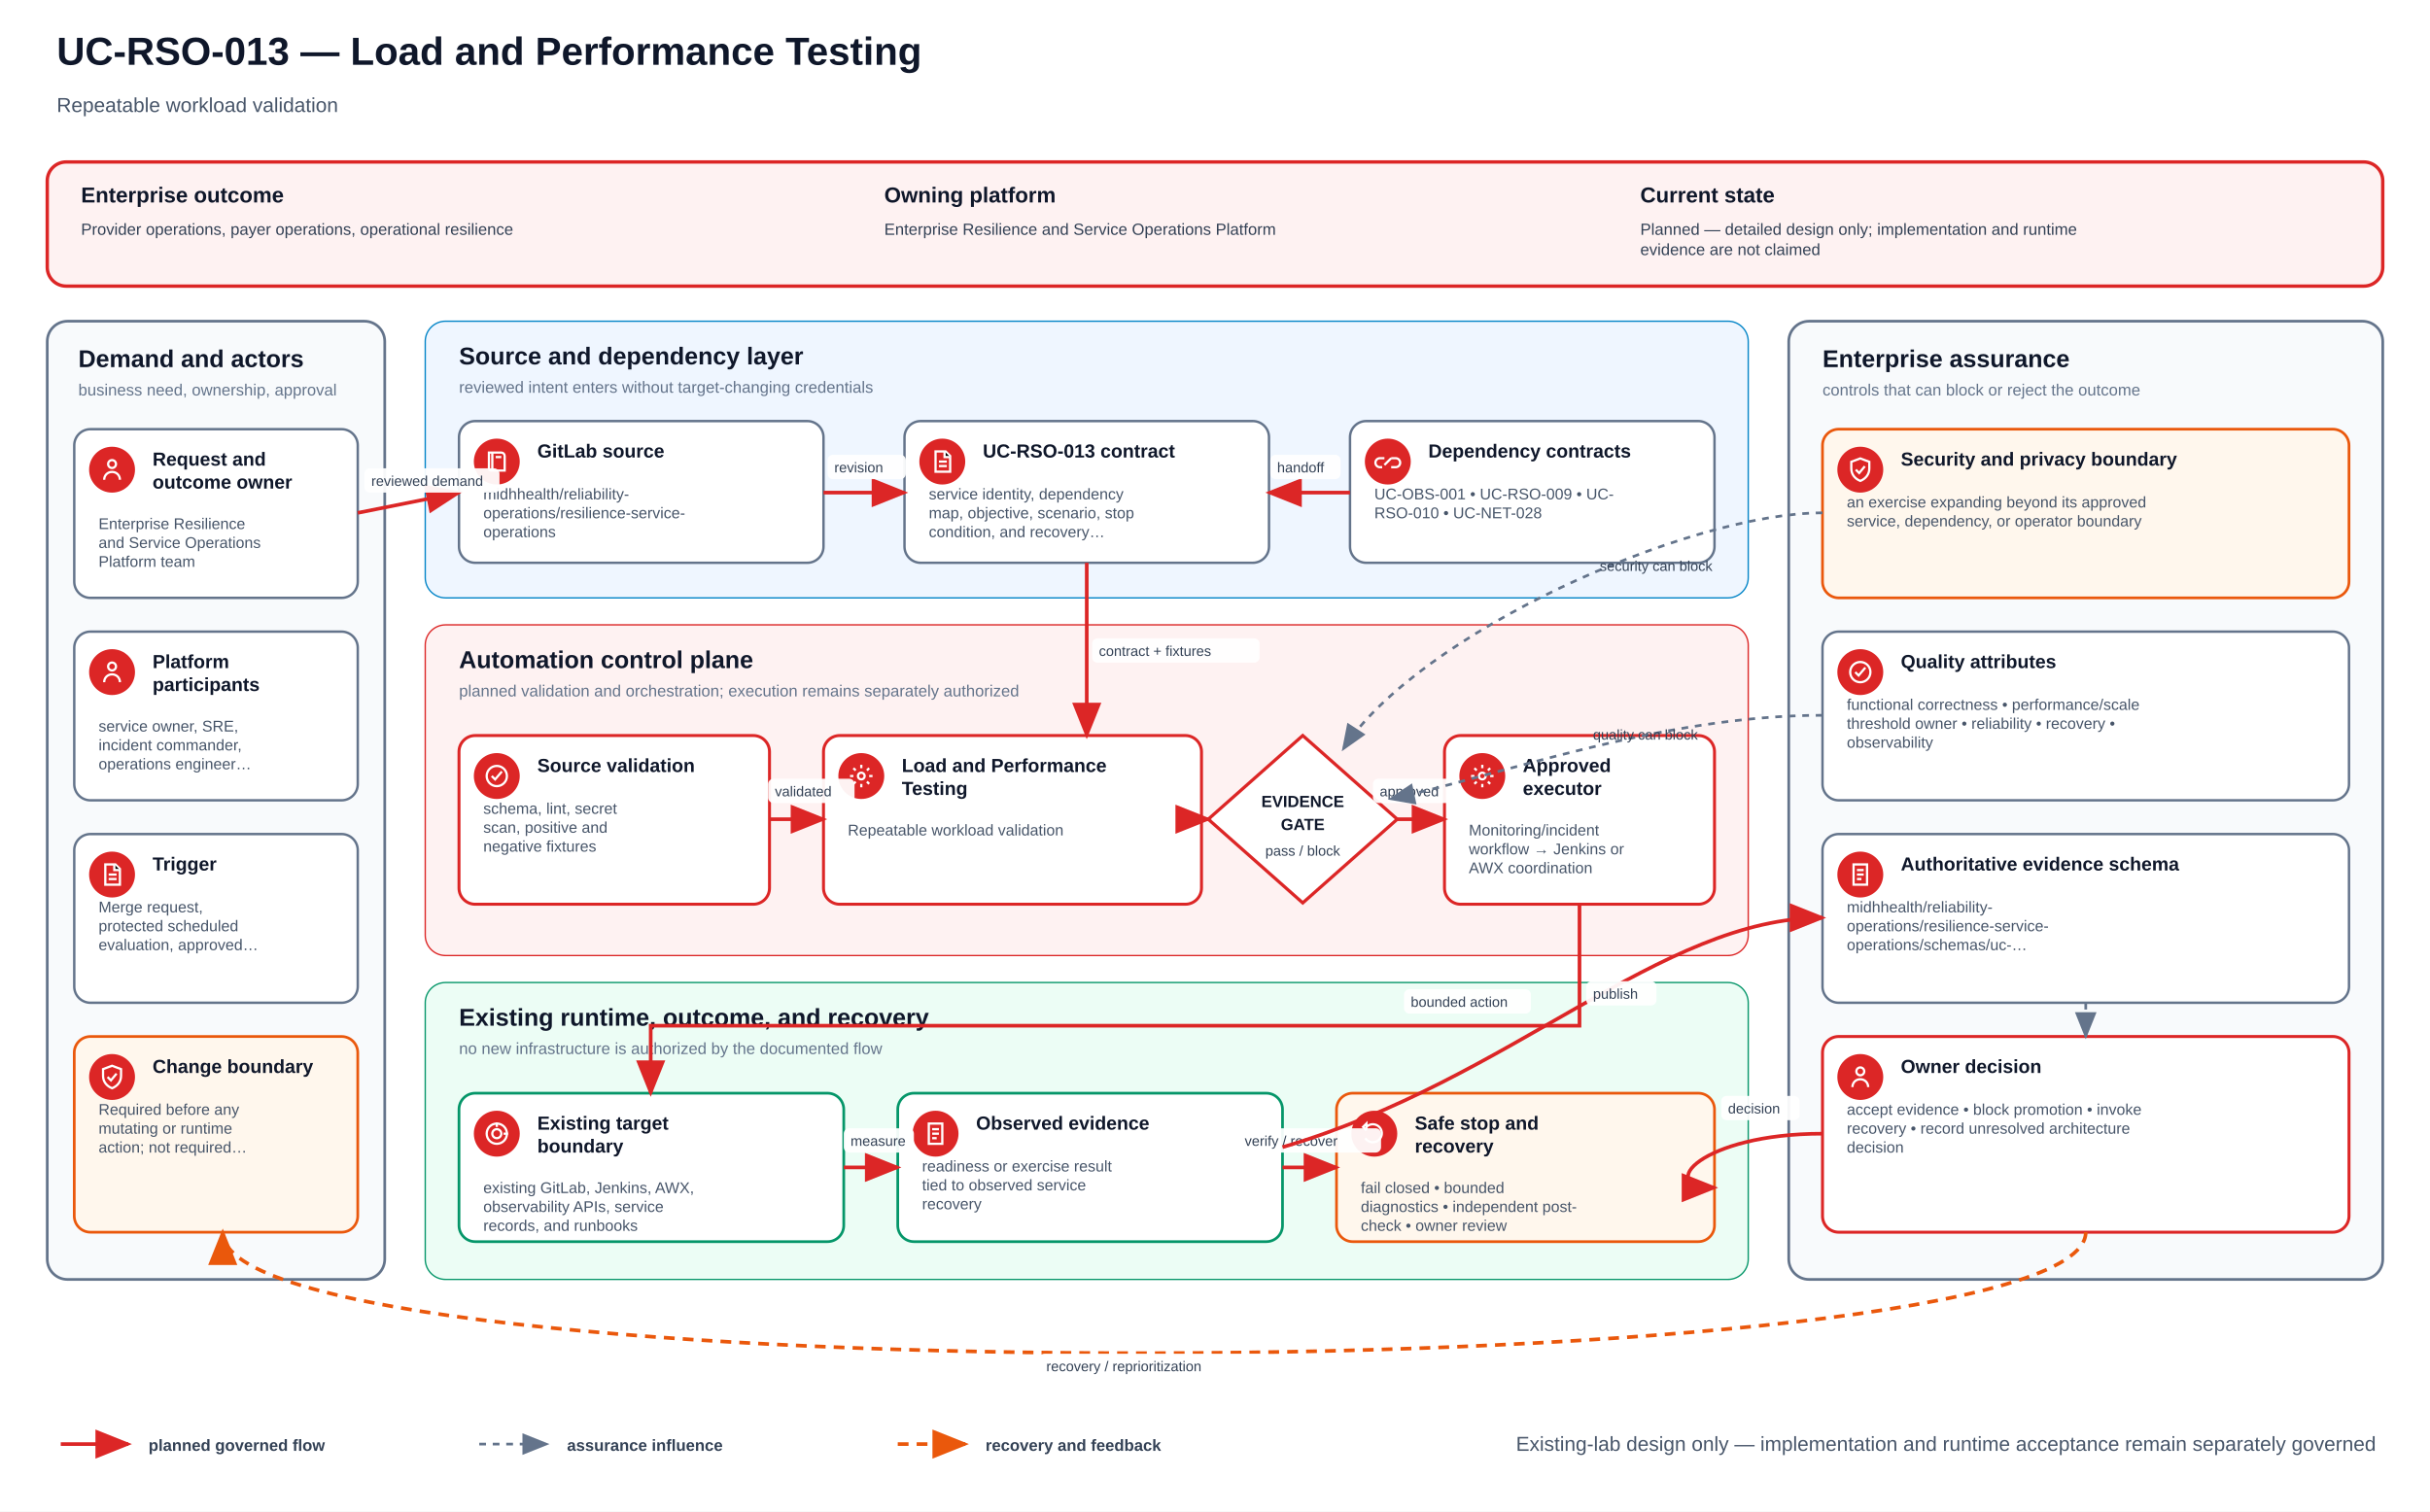
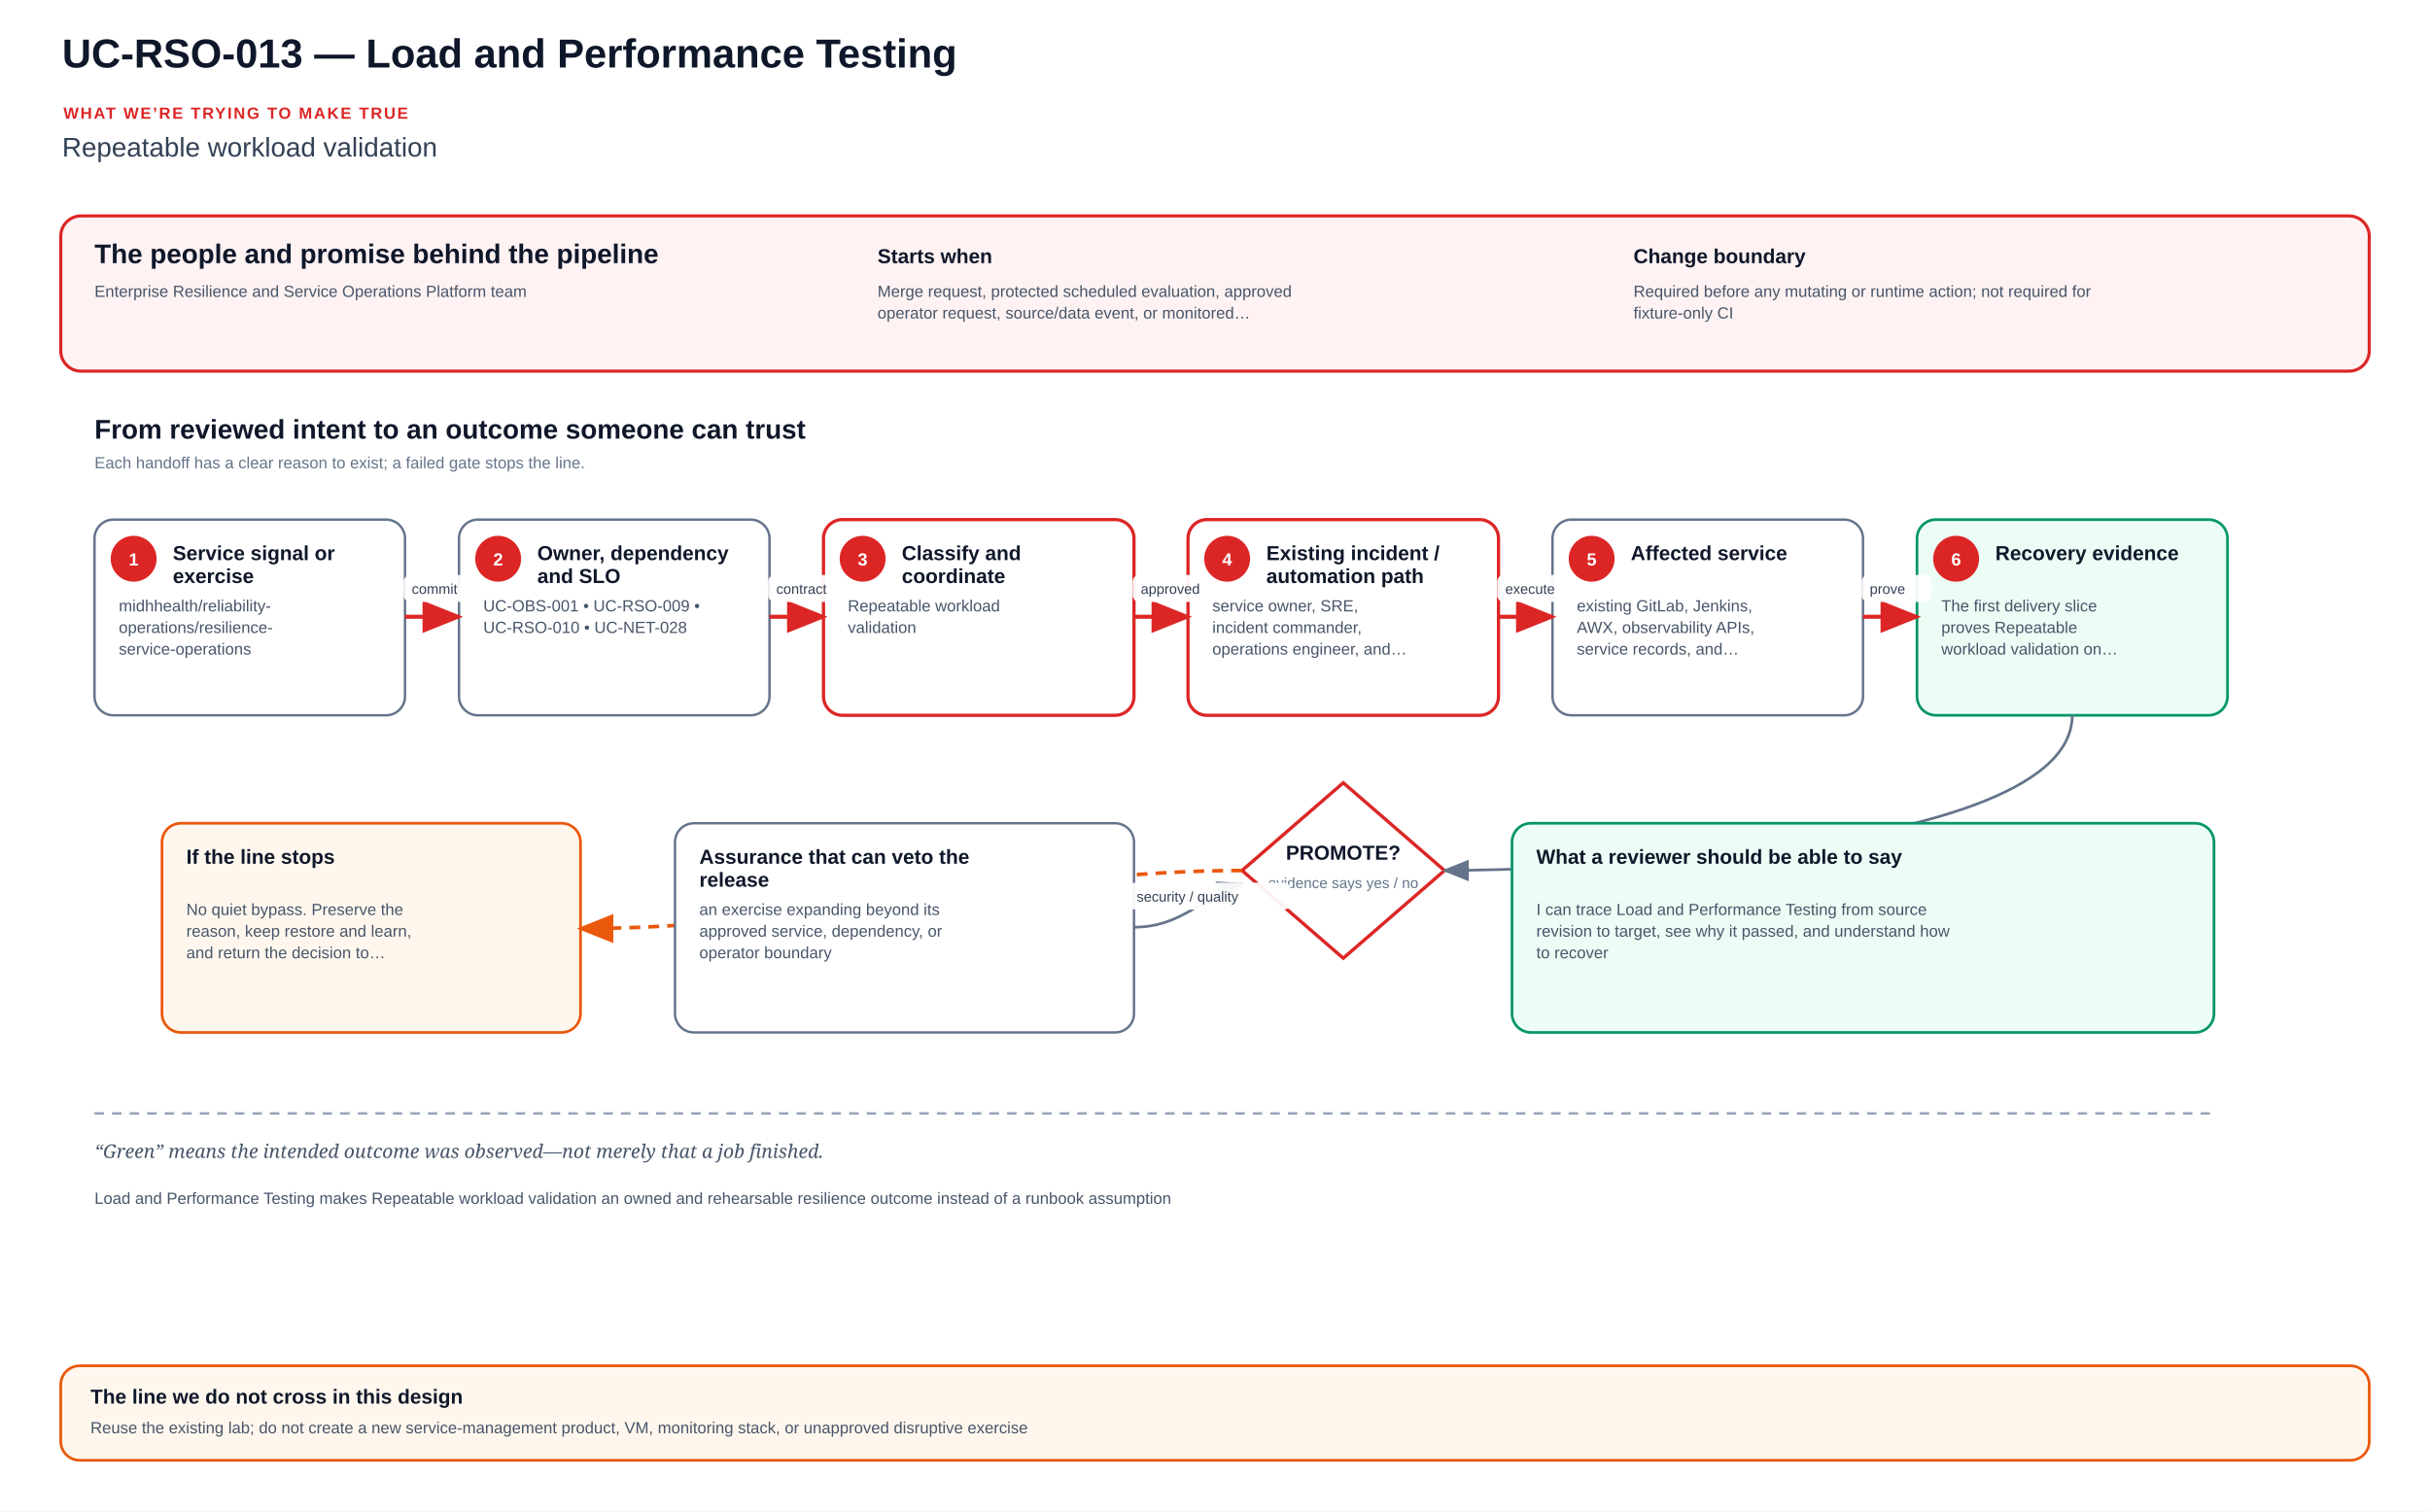
- <svg xmlns="http://www.w3.org/2000/svg" width="1800" height="1120" viewBox="0 0 1800 1120" role="img" aria-labelledby="title desc">
+ <svg xmlns="http://www.w3.org/2000/svg" width="1800" height="1120" viewBox="0 0 1800 1120" role="img" aria-labelledby="title desc" data-use-case="UC-RSO-013" data-archetype="delivery-pipeline">
  <defs>
    <style>
- .bg{fill:#fff}.context{fill:#fef2f2;stroke:#dc2626;stroke-width:2.5}.rail{fill:#f8fafc;stroke:#64748b;stroke-width:2}.layer{fill:#fff;stroke:#94a3b8;stroke-width:2}.sourceLayer{fill:#eff6ff;stroke:#0284c7}.controlLayer{fill:#fef2f2;stroke:#dc2626}.runtimeLayer{fill:#ecfdf5;stroke:#059669}.node{fill:#fff;stroke:#64748b;stroke-width:1.8}.controlNode{fill:#fff;stroke:#dc2626;stroke-width:2.2}.runtimeNode{fill:#fff;stroke:#059669;stroke-width:2}.riskNode{fill:#fff7ed;stroke:#ea580c;stroke-width:2}.iconBadge{fill:#dc2626}.mainTitle{font:700 29px Arial,sans-serif;fill:#0f172a}.subtitle{font:15px Arial,sans-serif;fill:#475569}.sectionTitle{font:700 18px Arial,sans-serif;fill:#0f172a}.sectionSub{font:12px Arial,sans-serif;fill:#64748b}.nodeTitle{font:700 14px Arial,sans-serif;fill:#0f172a}.nodeSub{font:11.5px Arial,sans-serif;fill:#475569}.contextTitle{font:700 16px Arial,sans-serif;fill:#0f172a}.contextText{font:12px Arial,sans-serif;fill:#334155}.edge{stroke:#dc2626;stroke-width:2.7;fill:none;marker-end:url(#arrow)}.dashed{stroke:#ea580c;stroke-dasharray:8 6;marker-end:url(#orangeArrow)}.assuranceEdge{stroke:#64748b;stroke-width:2;stroke-dasharray:5 5;fill:none;marker-end:url(#grayArrow)}.labelBg{fill:#fff;opacity:.94}.edgeLabel{font:10.5px Arial,sans-serif;fill:#334155}.decision{fill:#fff;stroke:#dc2626;stroke-width:2.4}.decisionText{font:700 12px Arial,sans-serif;fill:#0f172a}.legend{font:700 12px Arial,sans-serif;fill:#334155}
+ .bg{fill:#fff}.panel{fill:#f8fafc;stroke:#cbd5e1;stroke-width:2}.accentPanel{fill:#fef2f2;stroke:#dc2626;stroke-width:2.3}.card{fill:#fff;stroke:#64748b;stroke-width:1.8}.accentCard{fill:#fff;stroke:#dc2626;stroke-width:2.4}.goodCard{fill:#ecfdf5;stroke:#059669;stroke-width:2}.warnCard{fill:#fff7ed;stroke:#ea580c;stroke-width:2}.darkCard{fill:#0f172a;stroke:#0f172a;stroke-width:2}.mainTitle{font:700 30px Arial,sans-serif;fill:#0f172a}.kicker{font:700 12px Arial,sans-serif;fill:#dc2626;letter-spacing:1.2px}.quote{font:20px Arial,sans-serif;fill:#334155}.section{font:700 20px Arial,sans-serif;fill:#0f172a}.sectionSub{font:12px Arial,sans-serif;fill:#64748b}.cardTitle{font:700 15px Arial,sans-serif;fill:#0f172a}.body{font:12px Arial,sans-serif;fill:#475569}.inverseTitle{font:700 15px Arial,sans-serif;fill:#fff}.inverseBody{font:12px Arial,sans-serif;fill:#e2e8f0}.badge{fill:#dc2626}.badgeText{font:700 13px Arial,sans-serif;fill:#fff}.arrow{stroke:#dc2626;stroke-width:3;fill:none;marker-end:url(#arrow)}.thinArrow{stroke:#64748b;stroke-width:2;fill:none;marker-end:url(#grayArrow)}.feedback{stroke:#ea580c;stroke-width:2.7;stroke-dasharray:8 6;fill:none;marker-end:url(#orangeArrow)}.label{fill:#fff;opacity:.94}.edgeText{font:10.5px Arial,sans-serif;fill:#334155}.lane{fill:none;stroke:#94a3b8;stroke-width:1.8;stroke-dasharray:7 6}.decision{fill:#fff;stroke:#dc2626;stroke-width:2.5}.small{font:11px Arial,sans-serif;fill:#64748b}.note{font:italic 14px Georgia,serif;fill:#475569}.hub{fill:#dc2626;stroke:#dc2626;stroke-width:2}.hubTitle{font:700 18px Arial,sans-serif;fill:#fff}.hubBody{font:12px Arial,sans-serif;fill:#fff}.zone{fill:#fef2f2;stroke:#dc2626;stroke-width:2}.nodeCircle{fill:#fff;stroke:#dc2626;stroke-width:2.3}.nodeTitle{font:700 13px Arial,sans-serif;fill:#0f172a}.nodeBody{font:11px Arial,sans-serif;fill:#475569}
</style>
    <marker id="arrow" markerWidth="11" markerHeight="11" refX="9" refY="4" orient="auto">
-       <path d="M0,0 L0,8 L10,4 z" fill="#dc2626" />
+       <path d="M0 0L0 8L10 4z" fill="#dc2626" />
+     </marker>
+     <marker id="grayArrow" markerWidth="11" markerHeight="11" refX="9" refY="4" orient="auto">
+       <path d="M0 0L0 8L10 4z" fill="#64748b" />
    </marker>
    <marker id="orangeArrow" markerWidth="11" markerHeight="11" refX="9" refY="4" orient="auto">
-       <path d="M0,0 L0,8 L10,4 z" fill="#ea580c" />
+       <path d="M0 0L0 8L10 4z" fill="#ea580c" />
    </marker>
-     <marker id="grayArrow" markerWidth="11" markerHeight="11" refX="9" refY="4" orient="auto">
-       <path d="M0,0 L0,8 L10,4 z" fill="#64748b" />
-     </marker>
-     <symbol id="icon-person" viewBox="0 0 24 24">
-       <circle cx="12" cy="7" r="3.5" fill="none" stroke="#fff" stroke-width="2" />
-       <path d="M5 21c0-4 3-7 7-7s7 3 7 7" fill="none" stroke="#fff" stroke-width="2" />
-     </symbol>
-     <symbol id="icon-repo" viewBox="0 0 24 24">
-       <path d="M5 4h11a3 3 0 013 3v13H7a2 2 0 01-2-2V4z" fill="none" stroke="#fff" stroke-width="2" />
-       <path d="M8 4v16M11 8h5" stroke="#fff" stroke-width="2" />
-     </symbol>
-     <symbol id="icon-contract" viewBox="0 0 24 24">
-       <path d="M6 3h9l4 4v14H6z" fill="none" stroke="#fff" stroke-width="2" />
-       <path d="M14 3v5h5M9 12h7M9 16h7" stroke="#fff" stroke-width="2" />
-     </symbol>
-     <symbol id="icon-link" viewBox="0 0 24 24">
-       <path d="M9 15l6-6M7 17H5a4 4 0 010-8h4M15 9h4a4 4 0 010 8h-4" fill="none" stroke="#fff" stroke-width="2" />
-     </symbol>
-     <symbol id="icon-check" viewBox="0 0 24 24">
-       <circle cx="12" cy="12" r="9" fill="none" stroke="#fff" stroke-width="2" />
-       <path d="M7.5 12l3 3 6-7" fill="none" stroke="#fff" stroke-width="2" />
-     </symbol>
-     <symbol id="icon-gear" viewBox="0 0 24 24">
-       <circle cx="12" cy="12" r="3" fill="none" stroke="#fff" stroke-width="2" />
-       <path d="M12 2v3M12 19v3M2 12h3M19 12h3M5 5l2 2M17 17l2 2M19 5l-2 2M7 17l-2 2" stroke="#fff" stroke-width="2" />
-     </symbol>
-     <symbol id="icon-target" viewBox="0 0 24 24">
-       <circle cx="12" cy="12" r="9" fill="none" stroke="#fff" stroke-width="2" />
-       <circle cx="12" cy="12" r="4" fill="none" stroke="#fff" stroke-width="2" />
-       <path d="M12 2v4M22 12h-4" stroke="#fff" stroke-width="2" />
-     </symbol>
-     <symbol id="icon-evidence" viewBox="0 0 24 24">
-       <path d="M6 3h12v18H6z" fill="none" stroke="#fff" stroke-width="2" />
-       <path d="M9 8h6M9 12h6M9 16h4" stroke="#fff" stroke-width="2" />
-     </symbol>
-     <symbol id="icon-shield" viewBox="0 0 24 24">
-       <path d="M12 2l8 3v6c0 5-3 9-8 11-5-2-8-6-8-11V5z" fill="none" stroke="#fff" stroke-width="2" />
-       <path d="M8 12l3 3 5-6" fill="none" stroke="#fff" stroke-width="2" />
-     </symbol>
-     <symbol id="icon-recovery" viewBox="0 0 24 24">
-       <path d="M5 8V3l-3 3 3 3M5 6a8 8 0 11-1 10" fill="none" stroke="#fff" stroke-width="2" />
-     </symbol>
  </defs>
  <rect class="bg" width="1800" height="1120" />
-   <text class="mainTitle" x="42" y="48">
-     <tspan x="42" dy="0">UC-RSO-013 — Load and Performance Testing</tspan>
+   <text class="mainTitle" x="46" y="50">
+     <tspan x="46" dy="0">UC-RSO-013 — Load and Performance Testing</tspan>
  </text>
-   <text class="subtitle" x="42" y="83" text-anchor="start">
-     <tspan x="42" dy="0">Repeatable workload validation</tspan>
+   <text class="kicker" x="47" y="88">WHAT WE’RE TRYING TO MAKE TRUE</text>
+   <text class="quote" x="46" y="116" text-anchor="start">
+     <tspan x="46" dy="0">Repeatable workload validation</tspan>
  </text>
-   <rect class="context" x="35" y="120" width="1730" height="92" rx="14" />
-   <text class="contextTitle" x="60" y="150">Enterprise outcome</text>
-   <text class="contextText" x="60" y="174" text-anchor="start">
-     <tspan x="60" dy="0">Provider operations, payer operations, operational resilience</tspan>
+   <rect class="accentPanel" x="45" y="160" width="1710" height="115" rx="15" />
+   <text class="section" x="70" y="195">The people and promise behind the pipeline</text>
+   <text class="body" x="70" y="220" text-anchor="start">
+     <tspan x="70" dy="0">Enterprise Resilience and Service Operations Platform team</tspan>
  </text>
-   <text class="contextTitle" x="655" y="150">Owning platform</text>
-   <text class="contextText" x="655" y="174" text-anchor="start">
-     <tspan x="655" dy="0">Enterprise Resilience and Service Operations Platform</tspan>
+   <text class="cardTitle" x="650" y="195" text-anchor="start">
+     <tspan x="650" dy="0">Starts when</tspan>
  </text>
-   <text class="contextTitle" x="1215" y="150">Current state</text>
-   <text class="contextText" x="1215" y="174" text-anchor="start">
-     <tspan x="1215" dy="0">Planned — detailed design only; implementation and runtime</tspan>
-     <tspan x="1215" dy="15">evidence are not claimed</tspan>
+   <text class="body" x="650" y="220" text-anchor="start">
+     <tspan x="650" dy="0">Merge request, protected scheduled evaluation, approved</tspan>
+     <tspan x="650" dy="16">operator request, source/data event, or monitored…</tspan>
  </text>
-   <rect class="rail" x="35" y="238" width="250" height="710" rx="15" />
-   <text class="sectionTitle" x="58" y="272">Demand and actors</text>
-   <text class="sectionSub" x="58" y="293">business need, ownership, approval</text>
-   <rect class="node" x="55" y="318" width="210" height="125" rx="12" />
-   <circle class="iconBadge" cx="83" cy="348" r="17" />
-   <use href="#icon-person" x="73" y="338" width="20" height="20" />
-   <text class="nodeTitle" x="113" y="345">
-     <tspan x="113" dy="0">Request and</tspan>
-     <tspan x="113" dy="17">outcome owner</tspan>
+   <text class="cardTitle" x="1210" y="195" text-anchor="start">
+     <tspan x="1210" dy="0">Change boundary</tspan>
  </text>
-   <text class="nodeSub" x="73" y="392" text-anchor="start">
-     <tspan x="73" dy="0">Enterprise Resilience</tspan>
-     <tspan x="73" dy="14">and Service Operations</tspan>
-     <tspan x="73" dy="14">Platform team</tspan>
+   <text class="body" x="1210" y="220" text-anchor="start">
+     <tspan x="1210" dy="0">Required before any mutating or runtime action; not required for</tspan>
+     <tspan x="1210" dy="16">fixture-only CI</tspan>
  </text>
-   <rect class="node" x="55" y="468" width="210" height="125" rx="12" />
-   <circle class="iconBadge" cx="83" cy="498" r="17" />
-   <use href="#icon-person" x="73" y="488" width="20" height="20" />
-   <text class="nodeTitle" x="113" y="495">
-     <tspan x="113" dy="0">Platform</tspan>
-     <tspan x="113" dy="17">participants</tspan>
+   <text class="section" x="70" y="325">From reviewed intent to an outcome someone can trust</text>
+   <text class="sectionSub" x="70" y="347">Each handoff has a clear reason to exist; a failed gate stops the line.</text>
+   <rect class="card" x="70" y="385" width="230" height="145" rx="14" />
+   <circle class="badge" cx="99" cy="414" r="17" />
+   <text class="badgeText" x="99" y="419" text-anchor="middle">1</text>
+   <text class="cardTitle" x="128" y="415" text-anchor="start">
+     <tspan x="128" dy="0">Service signal or</tspan>
+     <tspan x="128" dy="17">exercise</tspan>
  </text>
-   <text class="nodeSub" x="73" y="542" text-anchor="start">
-     <tspan x="73" dy="0">service owner, SRE,</tspan>
-     <tspan x="73" dy="14">incident commander,</tspan>
-     <tspan x="73" dy="14">operations engineer…</tspan>
+   <text class="body" x="88" y="453" text-anchor="start">
+     <tspan x="88" dy="0">midhhealth/reliability-</tspan>
+     <tspan x="88" dy="16">operations/resilience-</tspan>
+     <tspan x="88" dy="16">service-operations</tspan>
  </text>
-   <rect class="node" x="55" y="618" width="210" height="125" rx="12" />
-   <circle class="iconBadge" cx="83" cy="648" r="17" />
-   <use href="#icon-contract" x="73" y="638" width="20" height="20" />
-   <text class="nodeTitle" x="113" y="645">
-     <tspan x="113" dy="0">Trigger</tspan>
+   <rect class="card" x="340" y="385" width="230" height="145" rx="14" />
+   <circle class="badge" cx="369" cy="414" r="17" />
+   <text class="badgeText" x="369" y="419" text-anchor="middle">2</text>
+   <text class="cardTitle" x="398" y="415" text-anchor="start">
+     <tspan x="398" dy="0">Owner, dependency</tspan>
+     <tspan x="398" dy="17">and SLO</tspan>
  </text>
-   <text class="nodeSub" x="73" y="676" text-anchor="start">
-     <tspan x="73" dy="0">Merge request,</tspan>
-     <tspan x="73" dy="14">protected scheduled</tspan>
-     <tspan x="73" dy="14">evaluation, approved…</tspan>
+   <text class="body" x="358" y="453" text-anchor="start">
+     <tspan x="358" dy="0">UC-OBS-001 • UC-RSO-009 •</tspan>
+     <tspan x="358" dy="16">UC-RSO-010 • UC-NET-028</tspan>
  </text>
-   <rect class="riskNode" x="55" y="768" width="210" height="145" rx="12" />
-   <circle class="iconBadge" cx="83" cy="798" r="17" />
-   <use href="#icon-shield" x="73" y="788" width="20" height="20" />
-   <text class="nodeTitle" x="113" y="795">
-     <tspan x="113" dy="0">Change boundary</tspan>
+   <rect class="accentCard" x="610" y="385" width="230" height="145" rx="14" />
+   <circle class="badge" cx="639" cy="414" r="17" />
+   <text class="badgeText" x="639" y="419" text-anchor="middle">3</text>
+   <text class="cardTitle" x="668" y="415" text-anchor="start">
+     <tspan x="668" dy="0">Classify and</tspan>
+     <tspan x="668" dy="17">coordinate</tspan>
  </text>
-   <text class="nodeSub" x="73" y="826" text-anchor="start">
-     <tspan x="73" dy="0">Required before any</tspan>
-     <tspan x="73" dy="14">mutating or runtime</tspan>
-     <tspan x="73" dy="14">action; not required…</tspan>
+   <text class="body" x="628" y="453" text-anchor="start">
+     <tspan x="628" dy="0">Repeatable workload</tspan>
+     <tspan x="628" dy="16">validation</tspan>
  </text>
-   <rect class="sourceLayer" x="315" y="238" width="980" height="205" rx="15" />
-   <text class="sectionTitle" x="340" y="270">Source and dependency layer</text>
-   <text class="sectionSub" x="340" y="291">reviewed intent enters without target-changing credentials</text>
-   <rect class="node" x="340" y="312" width="270" height="105" rx="12" />
-   <circle class="iconBadge" cx="368" cy="342" r="17" />
-   <use href="#icon-repo" x="358" y="332" width="20" height="20" />
-   <text class="nodeTitle" x="398" y="339">
-     <tspan x="398" dy="0">GitLab source</tspan>
+   <rect class="accentCard" x="880" y="385" width="230" height="145" rx="14" />
+   <circle class="badge" cx="909" cy="414" r="17" />
+   <text class="badgeText" x="909" y="419" text-anchor="middle">4</text>
+   <text class="cardTitle" x="938" y="415" text-anchor="start">
+     <tspan x="938" dy="0">Existing incident /</tspan>
+     <tspan x="938" dy="17">automation path</tspan>
  </text>
-   <text class="nodeSub" x="358" y="370" text-anchor="start">
-     <tspan x="358" dy="0">midhhealth/reliability-</tspan>
-     <tspan x="358" dy="14">operations/resilience-service-</tspan>
-     <tspan x="358" dy="14">operations</tspan>
+   <text class="body" x="898" y="453" text-anchor="start">
+     <tspan x="898" dy="0">service owner, SRE,</tspan>
+     <tspan x="898" dy="16">incident commander,</tspan>
+     <tspan x="898" dy="16">operations engineer, and…</tspan>
  </text>
-   <rect class="node" x="670" y="312" width="270" height="105" rx="12" />
-   <circle class="iconBadge" cx="698" cy="342" r="17" />
-   <use href="#icon-contract" x="688" y="332" width="20" height="20" />
-   <text class="nodeTitle" x="728" y="339">
-     <tspan x="728" dy="0">UC-RSO-013 contract</tspan>
+   <rect class="card" x="1150" y="385" width="230" height="145" rx="14" />
+   <circle class="badge" cx="1179" cy="414" r="17" />
+   <text class="badgeText" x="1179" y="419" text-anchor="middle">5</text>
+   <text class="cardTitle" x="1208" y="415" text-anchor="start">
+     <tspan x="1208" dy="0">Affected service</tspan>
  </text>
-   <text class="nodeSub" x="688" y="370" text-anchor="start">
-     <tspan x="688" dy="0">service identity, dependency</tspan>
-     <tspan x="688" dy="14">map, objective, scenario, stop</tspan>
-     <tspan x="688" dy="14">condition, and recovery…</tspan>
+   <text class="body" x="1168" y="453" text-anchor="start">
+     <tspan x="1168" dy="0">existing GitLab, Jenkins,</tspan>
+     <tspan x="1168" dy="16">AWX, observability APIs,</tspan>
+     <tspan x="1168" dy="16">service records, and…</tspan>
  </text>
-   <rect class="node" x="1000" y="312" width="270" height="105" rx="12" />
-   <circle class="iconBadge" cx="1028" cy="342" r="17" />
-   <use href="#icon-link" x="1018" y="332" width="20" height="20" />
-   <text class="nodeTitle" x="1058" y="339">
-     <tspan x="1058" dy="0">Dependency contracts</tspan>
+   <rect class="goodCard" x="1420" y="385" width="230" height="145" rx="14" />
+   <circle class="badge" cx="1449" cy="414" r="17" />
+   <text class="badgeText" x="1449" y="419" text-anchor="middle">6</text>
+   <text class="cardTitle" x="1478" y="415" text-anchor="start">
+     <tspan x="1478" dy="0">Recovery evidence</tspan>
  </text>
-   <text class="nodeSub" x="1018" y="370" text-anchor="start">
-     <tspan x="1018" dy="0">UC-OBS-001 • UC-RSO-009 • UC-</tspan>
-     <tspan x="1018" dy="14">RSO-010 • UC-NET-028</tspan>
+   <text class="body" x="1438" y="453" text-anchor="start">
+     <tspan x="1438" dy="0">The first delivery slice</tspan>
+     <tspan x="1438" dy="16">proves Repeatable</tspan>
+     <tspan x="1438" dy="16">workload validation on…</tspan>
  </text>
-   <rect class="controlLayer" x="315" y="463" width="980" height="245" rx="15" />
-   <text class="sectionTitle" x="340" y="495">Automation control plane</text>
-   <text class="sectionSub" x="340" y="516">planned validation and orchestration; execution remains separately authorized</text>
-   <rect class="controlNode" x="340" y="545" width="230" height="125" rx="12" />
-   <circle class="iconBadge" cx="368" cy="575" r="17" />
-   <use href="#icon-check" x="358" y="565" width="20" height="20" />
-   <text class="nodeTitle" x="398" y="572">
-     <tspan x="398" dy="0">Source validation</tspan>
+   <path class="arrow" d="M300 457 L340 457" />
+   <rect class="label" x="299" y="426" width="52" height="20" rx="5" />
+   <text class="edgeText" x="305" y="440">commit</text>
+   <path class="arrow" d="M570 457 L610 457" />
+   <rect class="label" x="569" y="426" width="60" height="20" rx="5" />
+   <text class="edgeText" x="575" y="440">contract</text>
+   <path class="arrow" d="M840 457 L880 457" />
+   <rect class="label" x="839" y="426" width="60" height="20" rx="5" />
+   <text class="edgeText" x="845" y="440">approved</text>
+   <path class="arrow" d="M1110 457 L1150 457" />
+   <rect class="label" x="1109" y="426" width="54" height="20" rx="5" />
+   <text class="edgeText" x="1115" y="440">execute</text>
+   <path class="arrow" d="M1380 457 L1420 457" />
+   <rect class="label" x="1379" y="426" width="52" height="20" rx="5" />
+   <text class="edgeText" x="1385" y="440">prove</text>
+   <polygon class="decision" points="995,580 1070,645 995,710 920,645" />
+   <text class="cardTitle" x="995" y="637" text-anchor="middle">PROMOTE?</text>
+   <text class="small" x="995" y="658" text-anchor="middle">evidence says yes / no</text>
+   <path class="thinArrow" d="M1535 530 C1535 645 1070 645 1070 645" />
+   <rect class="label" x="1374" y="614" width="60" height="20" rx="5" />
+   <text class="edgeText" x="1380" y="628">evidence</text>
+   <rect class="warnCard" x="120" y="610" width="310" height="155" rx="14" />
+   <text class="cardTitle" x="138" y="640" text-anchor="start">
+     <tspan x="138" dy="0">If the line stops</tspan>
  </text>
-   <text class="nodeSub" x="358" y="603" text-anchor="start">
-     <tspan x="358" dy="0">schema, lint, secret</tspan>
-     <tspan x="358" dy="14">scan, positive and</tspan>
-     <tspan x="358" dy="14">negative fixtures</tspan>
+   <text class="body" x="138" y="678" text-anchor="start">
+     <tspan x="138" dy="0">No quiet bypass. Preserve the</tspan>
+     <tspan x="138" dy="16">reason, keep restore and learn,</tspan>
+     <tspan x="138" dy="16">and return the decision to…</tspan>
  </text>
-   <rect class="controlNode" x="610" y="545" width="280" height="125" rx="12" />
-   <circle class="iconBadge" cx="638" cy="575" r="17" />
-   <use href="#icon-gear" x="628" y="565" width="20" height="20" />
-   <text class="nodeTitle" x="668" y="572">
-     <tspan x="668" dy="0">Load and Performance</tspan>
-     <tspan x="668" dy="17">Testing</tspan>
+   <path class="feedback" d="M920 645 C760 645 600 688 430 688" />
+   <rect class="label" x="729" y="656" width="52" height="20" rx="5" />
+   <text class="edgeText" x="735" y="670">block</text>
+   <rect class="card" x="500" y="610" width="340" height="155" rx="14" />
+   <text class="cardTitle" x="518" y="640" text-anchor="start">
+     <tspan x="518" dy="0">Assurance that can veto the</tspan>
+     <tspan x="518" dy="17">release</tspan>
  </text>
-   <text class="nodeSub" x="628" y="619" text-anchor="start">
-     <tspan x="628" dy="0">Repeatable workload validation</tspan>
+   <text class="body" x="518" y="678" text-anchor="start">
+     <tspan x="518" dy="0">an exercise expanding beyond its</tspan>
+     <tspan x="518" dy="16">approved service, dependency, or</tspan>
+     <tspan x="518" dy="16">operator boundary</tspan>
  </text>
-   <polygon class="decision" points="965,545 1035,607 965,669 895,607" />
-   <text class="decisionText" x="965" y="598" text-anchor="middle">EVIDENCE</text>
-   <text class="decisionText" x="965" y="615" text-anchor="middle">GATE</text>
-   <text class="edgeLabel" x="965" y="634" text-anchor="middle">pass / block</text>
-   <rect class="controlNode" x="1070" y="545" width="200" height="125" rx="12" />
-   <circle class="iconBadge" cx="1098" cy="575" r="17" />
-   <use href="#icon-gear" x="1088" y="565" width="20" height="20" />
-   <text class="nodeTitle" x="1128" y="572">
-     <tspan x="1128" dy="0">Approved</tspan>
-     <tspan x="1128" dy="17">executor</tspan>
+   <path class="thinArrow" d="M840 687 C875 687 890 665 920 655" />
+   <rect class="label" x="836" y="654" width="120" height="20" rx="5" />
+   <text class="edgeText" x="842" y="668">security / quality</text>
+   <rect class="goodCard" x="1120" y="610" width="520" height="155" rx="14" />
+   <text class="cardTitle" x="1138" y="640" text-anchor="start">
+     <tspan x="1138" dy="0">What a reviewer should be able to say</tspan>
  </text>
-   <text class="nodeSub" x="1088" y="619" text-anchor="start">
-     <tspan x="1088" dy="0">Monitoring/incident</tspan>
-     <tspan x="1088" dy="14">workflow → Jenkins or</tspan>
-     <tspan x="1088" dy="14">AWX coordination</tspan>
+   <text class="body" x="1138" y="678" text-anchor="start">
+     <tspan x="1138" dy="0">I can trace Load and Performance Testing from source</tspan>
+     <tspan x="1138" dy="16">revision to target, see why it passed, and understand how</tspan>
+     <tspan x="1138" dy="16">to recover</tspan>
  </text>
-   <rect class="runtimeLayer" x="315" y="728" width="980" height="220" rx="15" />
-   <text class="sectionTitle" x="340" y="760">Existing runtime, outcome, and recovery</text>
-   <text class="sectionSub" x="340" y="781">no new infrastructure is authorized by the documented flow</text>
-   <rect class="runtimeNode" x="340" y="810" width="285" height="110" rx="12" />
-   <circle class="iconBadge" cx="368" cy="840" r="17" />
-   <use href="#icon-target" x="358" y="830" width="20" height="20" />
-   <text class="nodeTitle" x="398" y="837">
-     <tspan x="398" dy="0">Existing target</tspan>
-     <tspan x="398" dy="17">boundary</tspan>
+   <path class="lane" d="M70 825 H1640" />
+   <text class="note" x="70" y="858">“Green” means the intended outcome was observed—not merely that a job finished.</text>
+   <text class="body" x="70" y="892" text-anchor="start">
+     <tspan x="70" dy="0">Load and Performance Testing makes Repeatable workload validation an owned and rehearsable resilience outcome instead of a runbook assumption</tspan>
  </text>
-   <text class="nodeSub" x="358" y="884" text-anchor="start">
-     <tspan x="358" dy="0">existing GitLab, Jenkins, AWX,</tspan>
-     <tspan x="358" dy="14">observability APIs, service</tspan>
-     <tspan x="358" dy="14">records, and runbooks</tspan>
+   <rect class="warnCard" x="45" y="1012" width="1710" height="70" rx="14" />
+   <text class="cardTitle" x="67" y="1040">The line we do not cross in this design</text>
+   <text class="body" x="67" y="1062" text-anchor="start">
+     <tspan x="67" dy="0">Reuse the existing lab; do not create a new service-management product, VM, monitoring stack, or unapproved disruptive exercise</tspan>
  </text>
-   <rect class="runtimeNode" x="665" y="810" width="285" height="110" rx="12" />
-   <circle class="iconBadge" cx="693" cy="840" r="17" />
-   <use href="#icon-evidence" x="683" y="830" width="20" height="20" />
-   <text class="nodeTitle" x="723" y="837">
-     <tspan x="723" dy="0">Observed evidence</tspan>
-   </text>
-   <text class="nodeSub" x="683" y="868" text-anchor="start">
-     <tspan x="683" dy="0">readiness or exercise result</tspan>
-     <tspan x="683" dy="14">tied to observed service</tspan>
-     <tspan x="683" dy="14">recovery</tspan>
-   </text>
-   <rect class="riskNode" x="990" y="810" width="280" height="110" rx="12" />
-   <circle class="iconBadge" cx="1018" cy="840" r="17" />
-   <use href="#icon-recovery" x="1008" y="830" width="20" height="20" />
-   <text class="nodeTitle" x="1048" y="837">
-     <tspan x="1048" dy="0">Safe stop and</tspan>
-     <tspan x="1048" dy="17">recovery</tspan>
-   </text>
-   <text class="nodeSub" x="1008" y="884" text-anchor="start">
-     <tspan x="1008" dy="0">fail closed • bounded</tspan>
-     <tspan x="1008" dy="14">diagnostics • independent post-</tspan>
-     <tspan x="1008" dy="14">check • owner review</tspan>
-   </text>
-   <rect class="rail" x="1325" y="238" width="440" height="710" rx="15" />
-   <text class="sectionTitle" x="1350" y="272">Enterprise assurance</text>
-   <text class="sectionSub" x="1350" y="293">controls that can block or reject the outcome</text>
-   <rect class="riskNode" x="1350" y="318" width="390" height="125" rx="12" />
-   <circle class="iconBadge" cx="1378" cy="348" r="17" />
-   <use href="#icon-shield" x="1368" y="338" width="20" height="20" />
-   <text class="nodeTitle" x="1408" y="345">
-     <tspan x="1408" dy="0">Security and privacy boundary</tspan>
-   </text>
-   <text class="nodeSub" x="1368" y="376" text-anchor="start">
-     <tspan x="1368" dy="0">an exercise expanding beyond its approved</tspan>
-     <tspan x="1368" dy="14">service, dependency, or operator boundary</tspan>
-   </text>
-   <rect class="node" x="1350" y="468" width="390" height="125" rx="12" />
-   <circle class="iconBadge" cx="1378" cy="498" r="17" />
-   <use href="#icon-check" x="1368" y="488" width="20" height="20" />
-   <text class="nodeTitle" x="1408" y="495">
-     <tspan x="1408" dy="0">Quality attributes</tspan>
-   </text>
-   <text class="nodeSub" x="1368" y="526" text-anchor="start">
-     <tspan x="1368" dy="0">functional correctness • performance/scale</tspan>
-     <tspan x="1368" dy="14">threshold owner • reliability • recovery •</tspan>
-     <tspan x="1368" dy="14">observability</tspan>
-   </text>
-   <rect class="node" x="1350" y="618" width="390" height="125" rx="12" />
-   <circle class="iconBadge" cx="1378" cy="648" r="17" />
-   <use href="#icon-evidence" x="1368" y="638" width="20" height="20" />
-   <text class="nodeTitle" x="1408" y="645">
-     <tspan x="1408" dy="0">Authoritative evidence schema</tspan>
-   </text>
-   <text class="nodeSub" x="1368" y="676" text-anchor="start">
-     <tspan x="1368" dy="0">midhhealth/reliability-</tspan>
-     <tspan x="1368" dy="14">operations/resilience-service-</tspan>
-     <tspan x="1368" dy="14">operations/schemas/uc-…</tspan>
-   </text>
-   <rect class="controlNode" x="1350" y="768" width="390" height="145" rx="12" />
-   <circle class="iconBadge" cx="1378" cy="798" r="17" />
-   <use href="#icon-person" x="1368" y="788" width="20" height="20" />
-   <text class="nodeTitle" x="1408" y="795">
-     <tspan x="1408" dy="0">Owner decision</tspan>
-   </text>
-   <text class="nodeSub" x="1368" y="826" text-anchor="start">
-     <tspan x="1368" dy="0">accept evidence • block promotion • invoke</tspan>
-     <tspan x="1368" dy="14">recovery • record unresolved architecture</tspan>
-     <tspan x="1368" dy="14">decision</tspan>
-   </text>
-   <path class="edge" d="M265 380 L340 365" />
-   <rect class="labelBg" x="270" y="347" width="100" height="18" rx="4" />
-   <text class="edgeLabel" x="275" y="360">reviewed demand</text>
-   <path class="edge" d="M610 365 L670 365" />
-   <rect class="labelBg" x="613" y="337" width="58" height="18" rx="4" />
-   <text class="edgeLabel" x="618" y="350">revision</text>
-   <path class="edge" d="M1000 365 L940 365" />
-   <rect class="labelBg" x="941" y="337" width="52" height="18" rx="4" />
-   <text class="edgeLabel" x="946" y="350">handoff</text>
-   <path class="edge" d="M805 417 L805 545" />
-   <rect class="labelBg" x="809" y="473" width="124" height="18" rx="4" />
-   <text class="edgeLabel" x="814" y="486">contract + fixtures</text>
-   <path class="edge" d="M570 607 L610 607" />
-   <rect class="labelBg" x="569" y="577" width="64" height="18" rx="4" />
-   <text class="edgeLabel" x="574" y="590">validated</text>
-   <path class="edge" d="M890 607 L895 607" />
-   <path class="edge" d="M1035 607 L1070 607" />
-   <rect class="labelBg" x="1017" y="577" width="58" height="18" rx="4" />
-   <text class="edgeLabel" x="1022" y="590">approved</text>
-   <path class="edge" d="M1170 670 L1170 760 L482 760 L482 810" />
-   <rect class="labelBg" x="1040" y="733" width="94" height="18" rx="4" />
-   <text class="edgeLabel" x="1045" y="746">bounded action</text>
-   <path class="edge" d="M625 865 L665 865" />
-   <rect class="labelBg" x="625" y="836" width="52" height="18" rx="4" />
-   <text class="edgeLabel" x="630" y="849">measure</text>
-   <path class="edge" d="M950 865 L990 865" />
-   <rect class="labelBg" x="917" y="836" width="106" height="18" rx="4" />
-   <text class="edgeLabel" x="922" y="849">verify / recover</text>
-   <path class="assuranceEdge" d="M1350 380 C1250 380 1050 470 995 555" />
-   <text class="edgeLabel" x="1185" y="423">security can block</text>
-   <path class="assuranceEdge" d="M1350 530 C1230 530 1110 575 1030 592" />
-   <text class="edgeLabel" x="1180" y="548">quality can block</text>
-   <path class="edge" d="M950 850 C1120 800 1230 680 1350 680" />
-   <rect class="labelBg" x="1175" y="727" width="52" height="18" rx="4" />
-   <text class="edgeLabel" x="1180" y="740">publish</text>
-   <path class="assuranceEdge" d="M1545 743 L1545 768" />
-   <path class="edge" d="M1350 840 C1260 840 1225 880 1270 880" />
-   <rect class="labelBg" x="1275" y="812" width="58" height="18" rx="4" />
-   <text class="edgeLabel" x="1280" y="825">decision</text>
-   <path class="edge dashed" d="M1545 913 C1545 1030 165 1035 165 913" />
-   <rect class="labelBg" x="770" y="1003" width="172" height="18" rx="4" />
-   <text class="edgeLabel" x="775" y="1016">recovery / reprioritization</text>
-   <line x1="45" y1="1070" x2="95" y2="1070" class="edge" />
-   <text class="legend" x="110" y="1075">planned governed flow</text>
-   <line x1="355" y1="1070" x2="405" y2="1070" class="assuranceEdge" />
-   <text class="legend" x="420" y="1075">assurance influence</text>
-   <line x1="665" y1="1070" x2="715" y2="1070" class="edge dashed" />
-   <text class="legend" x="730" y="1075">recovery and feedback</text>
-   <text class="subtitle" x="1760" y="1075" text-anchor="end">Existing-lab design only — implementation and runtime acceptance remain separately governed</text>
</svg>
